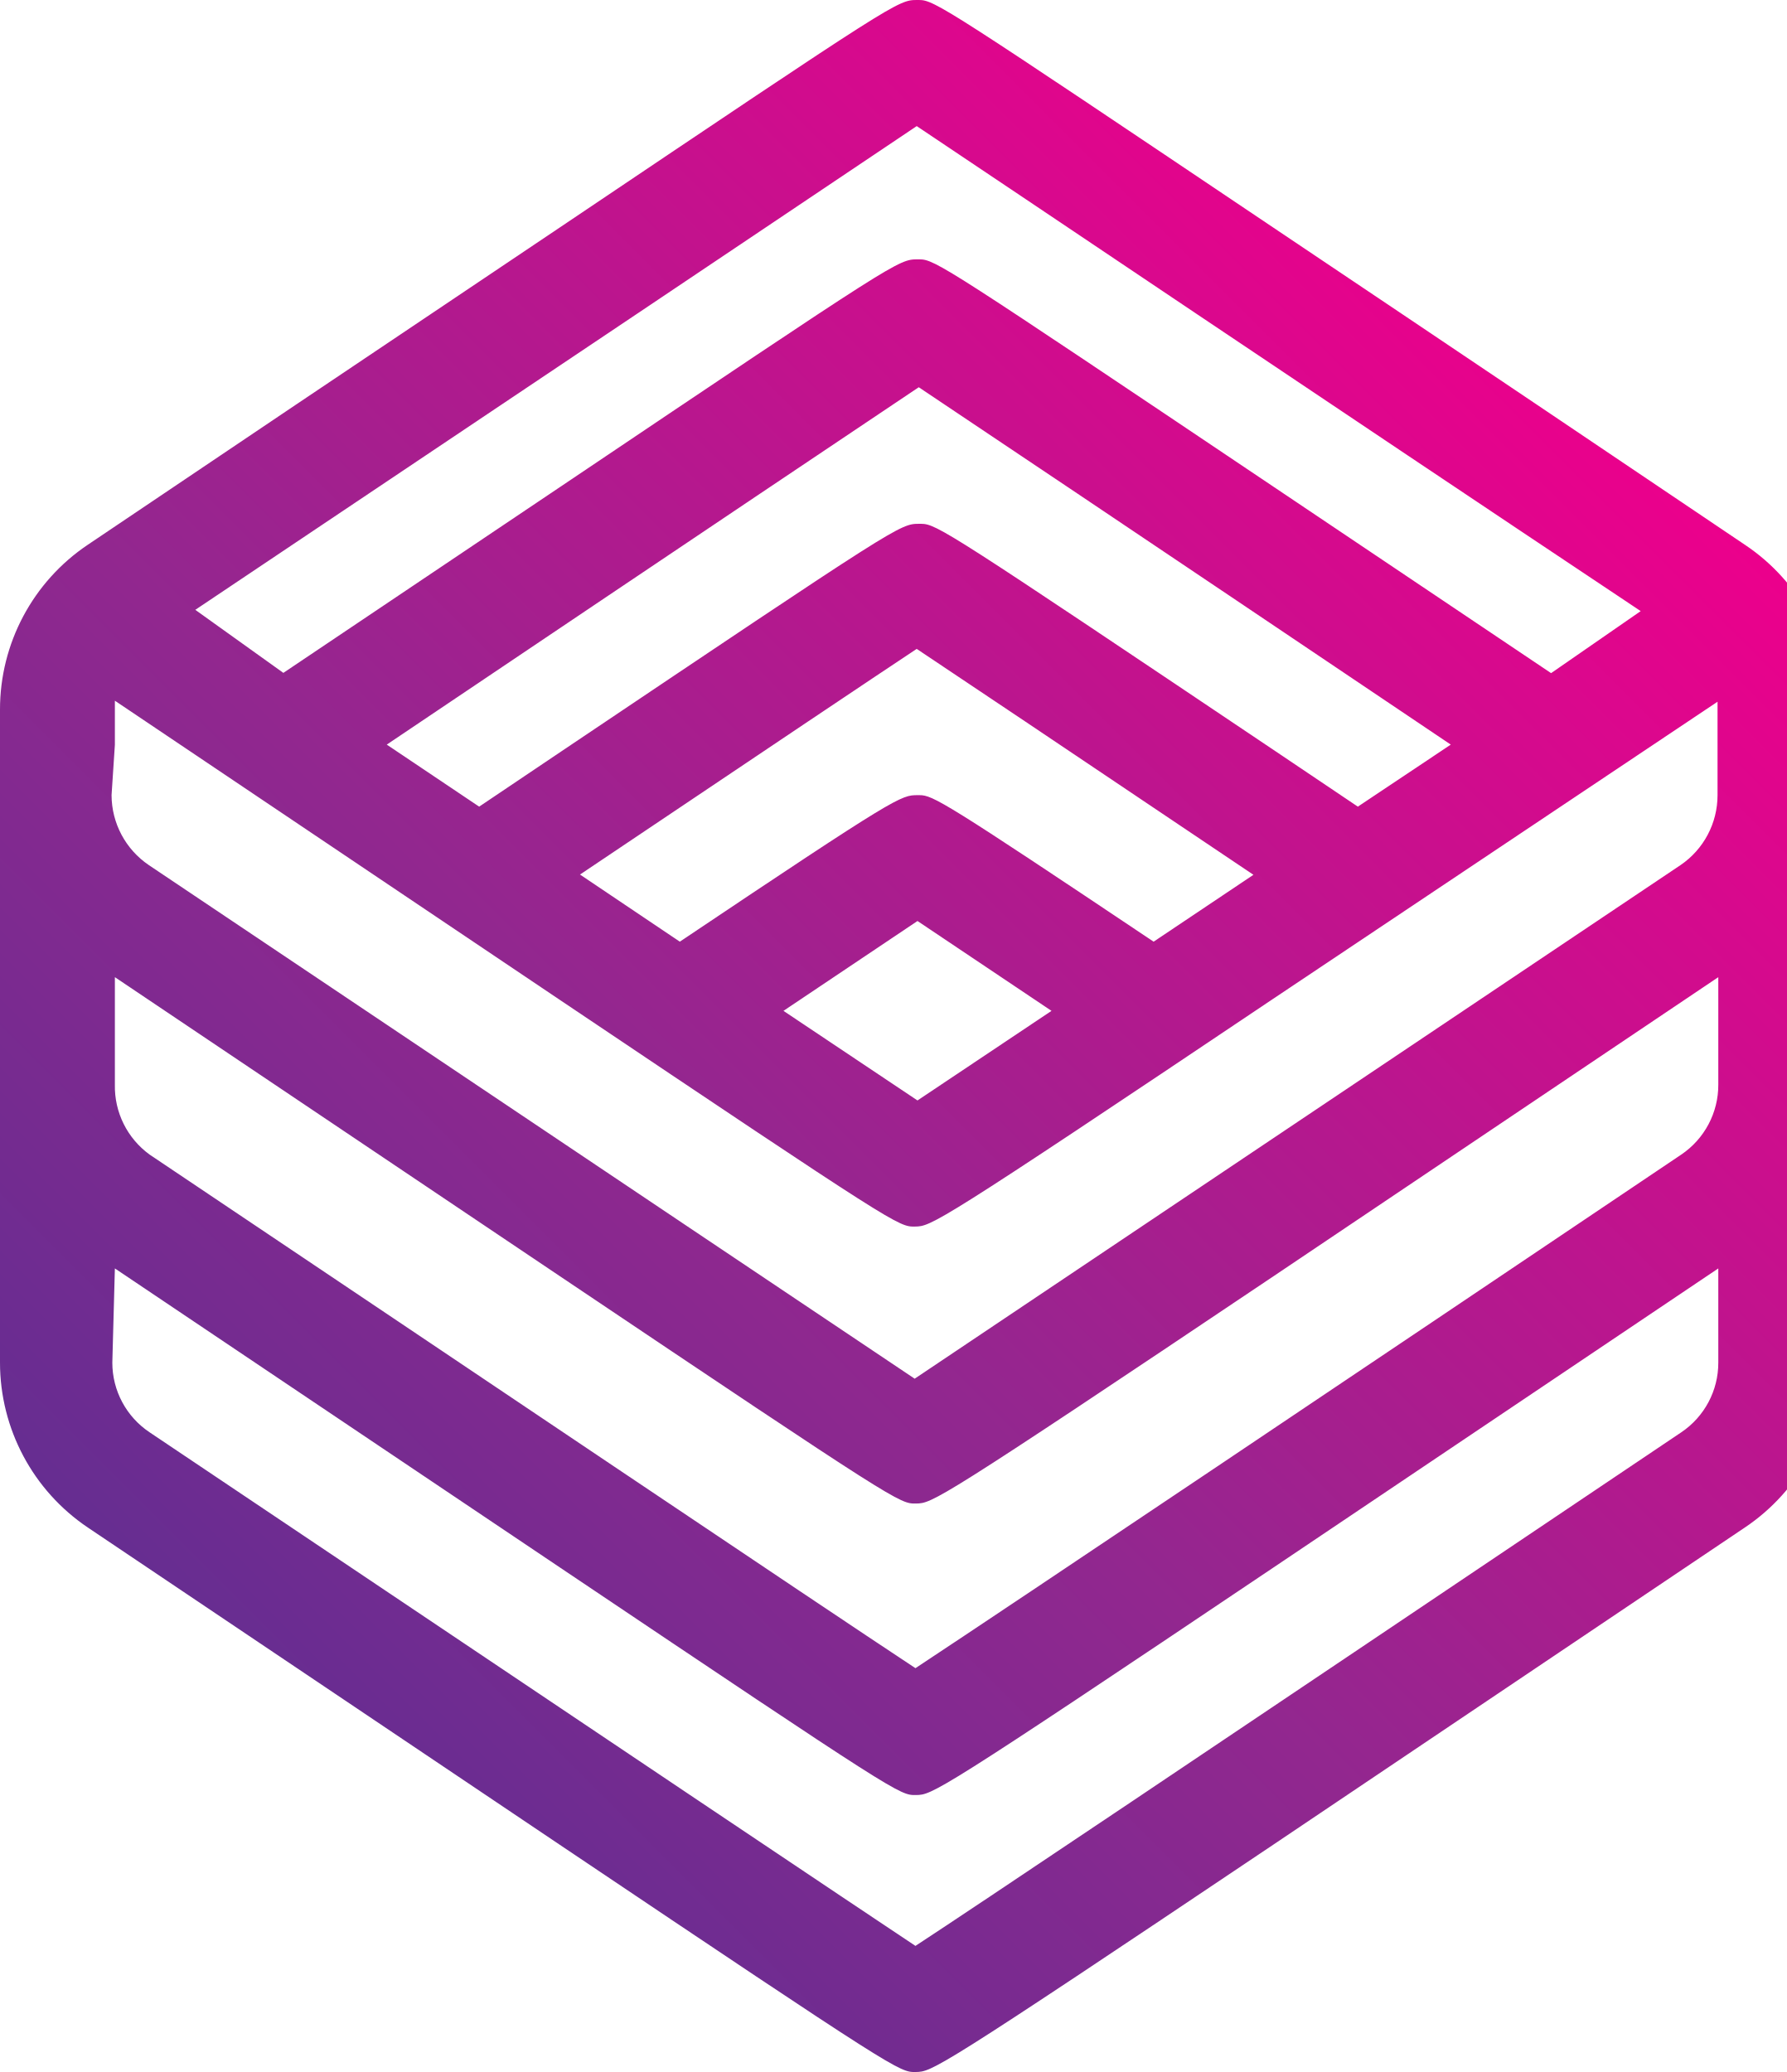
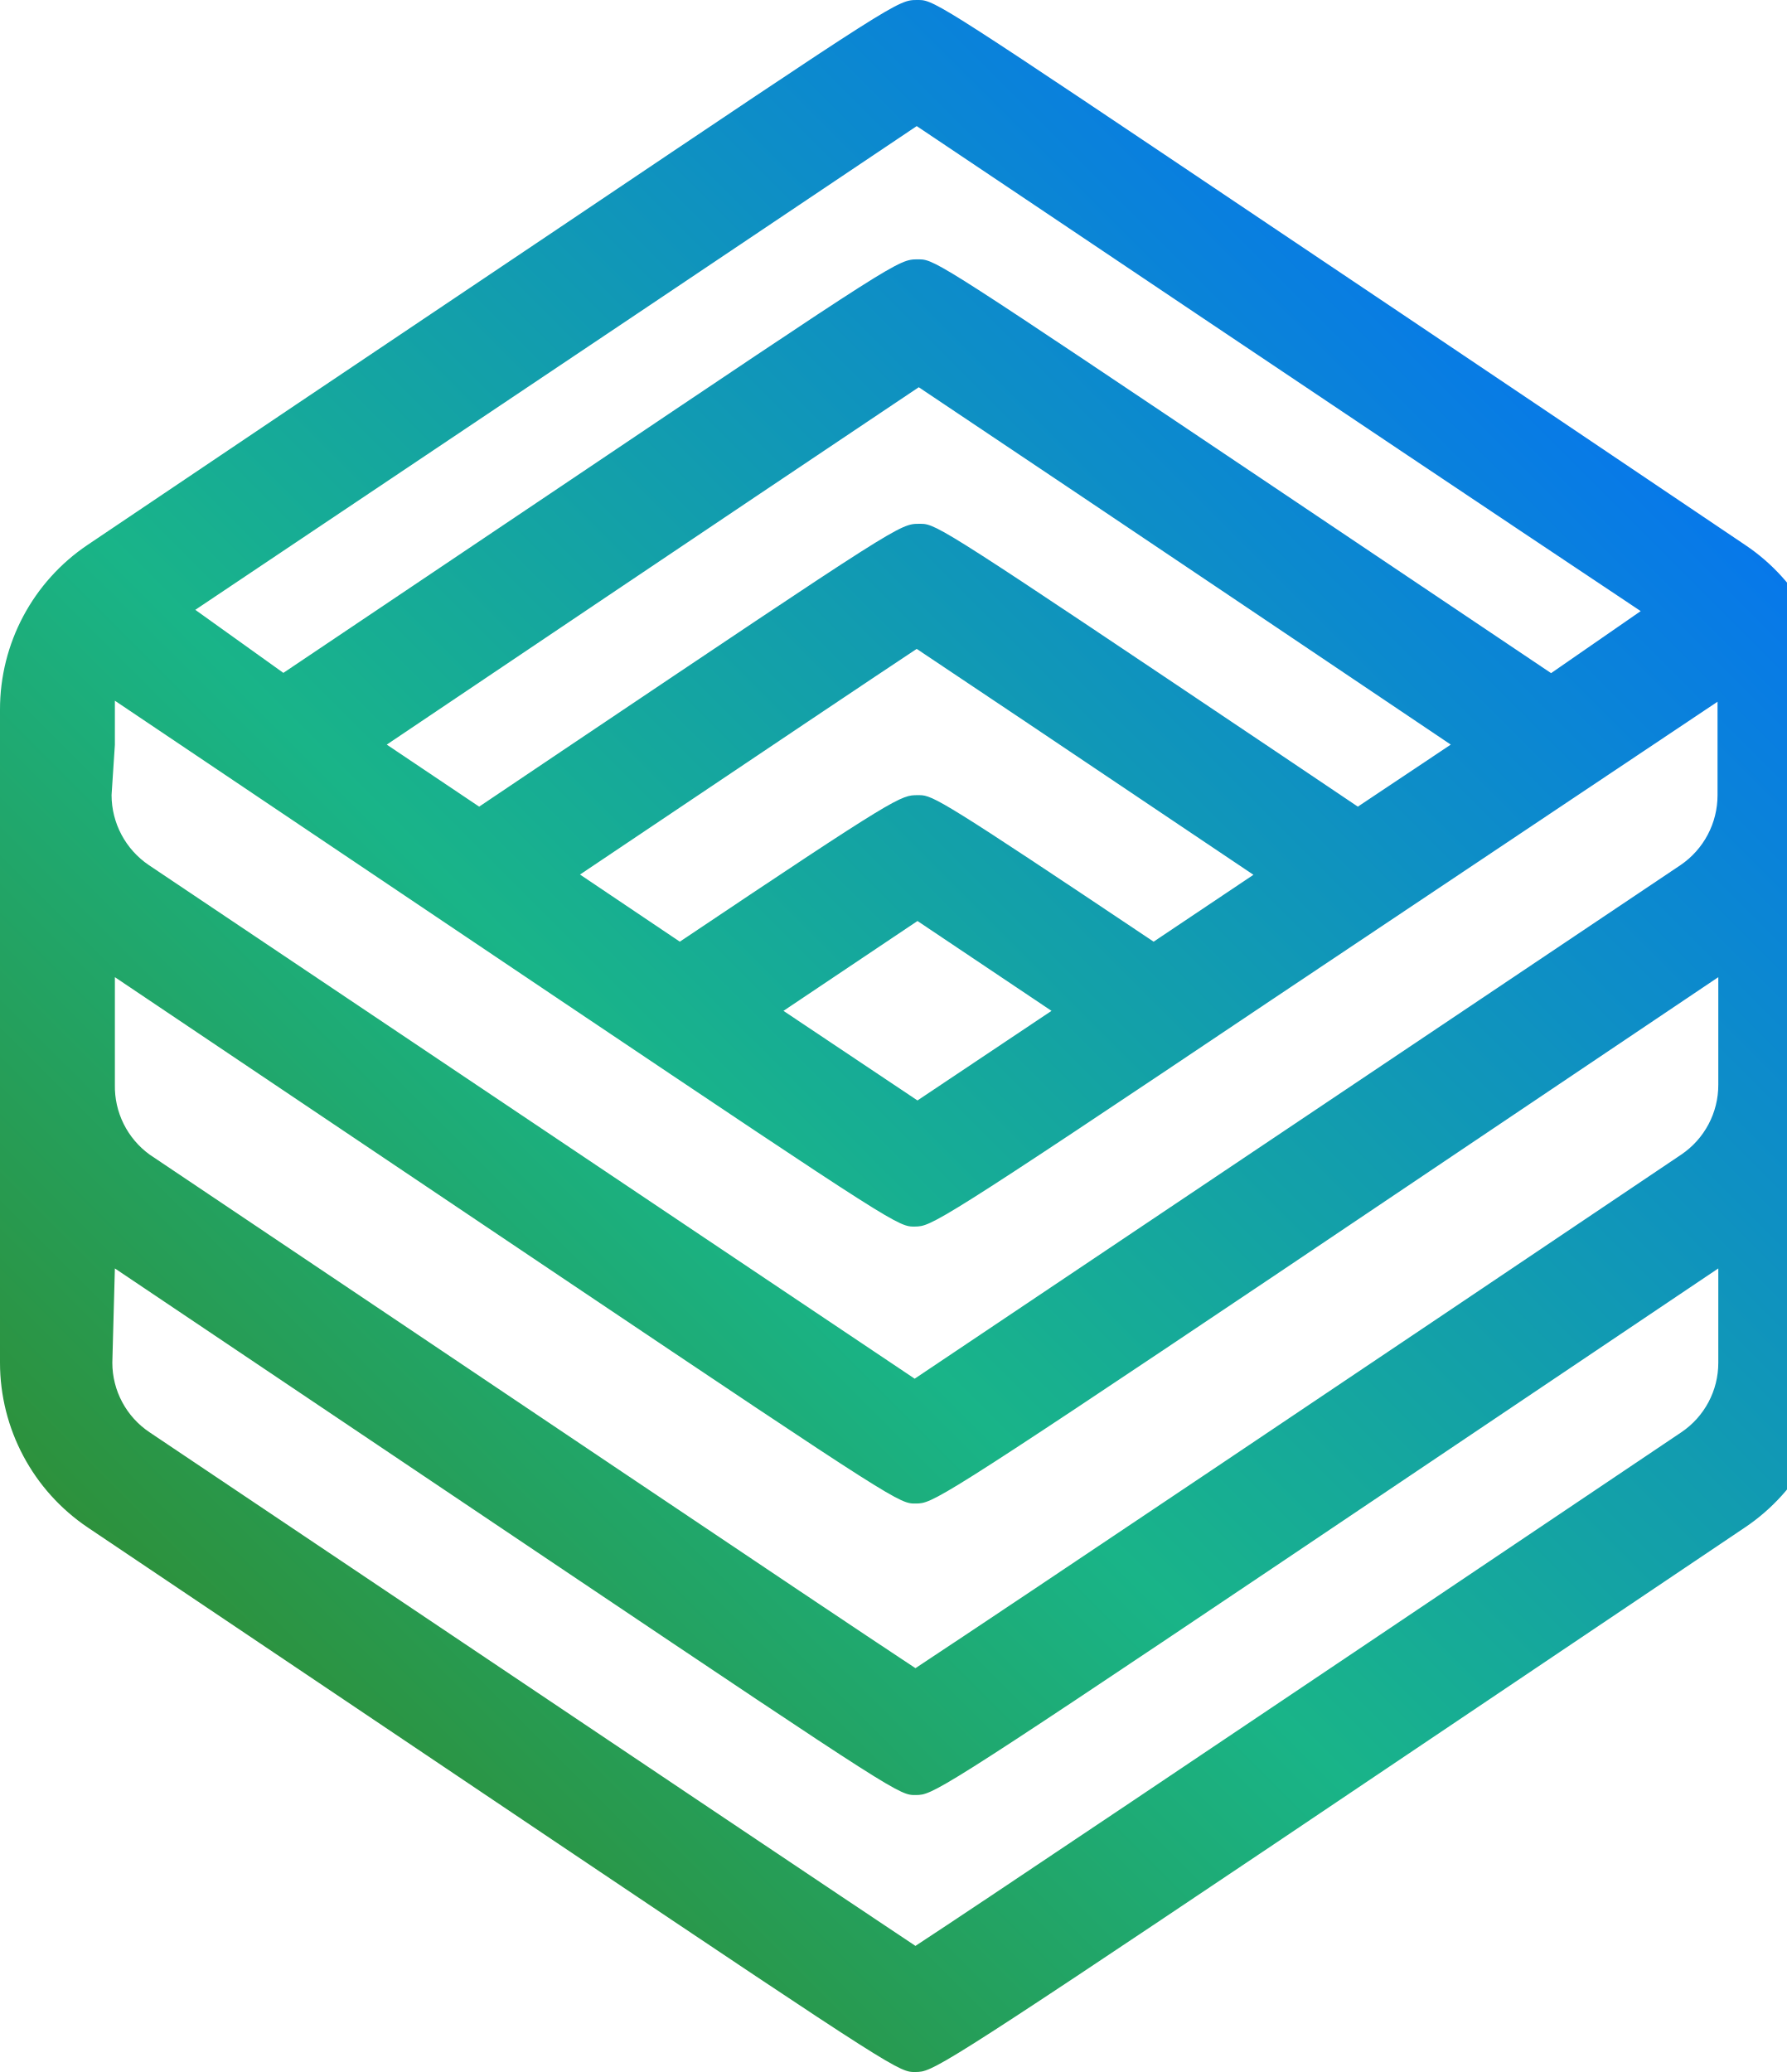
<svg xmlns="http://www.w3.org/2000/svg" viewBox="0 0 70 81.17">
  <defs>
    <style>
      .cls-1 {
        fill: url(#linear-gradient);
      }
    </style>
    <linearGradient id="linear-gradient" x1="386.59" y1="772.98" x2="334.67" y2="824.91" gradientTransform="translate(501.04 1070.04) rotate(180)" gradientUnits="userSpaceOnUse">
-       <stop offset="0" stop-color="#662d91" />
-       <stop offset="0.38" stop-color="#92278f" />
-       <stop offset="1" stop-color="#ec008c" />
+       <stop offset="0" stop-color="#2d913cff" />
+       <stop offset="0.38" stop-color="#19b488ff" />
+       <stop offset="1" stop-color="#0778eaff" />
    </linearGradient>
  </defs>
  <g id="Techbox_Logo" data-name="Techbox Logo">
    <path class="cls-1" d="M107.94,290.35l18.49,12.43c13.28,8.92,13.3,8.91,13.94,8.9s.74,0,14-8.9l18.48-12.43a7.78,7.78,0,0,0,3.45-6.46V258.31a7.75,7.75,0,0,0-3.45-6.46c-3.87-2.61-11.65-7.85-18.48-12.43-12.77-8.58-13.26-8.91-13.87-8.91h-.07c-.76,0-.75,0-14,8.91-6.83,4.58-14.62,9.82-18.49,12.43a7.77,7.77,0,0,0-3.44,6.46v25.58A7.79,7.79,0,0,0,107.94,290.35Zm32.47-54.9c3.79,2.53,16,10.76,28.36,19l-3.51,2.43-10.87-7.3c-12.78-8.58-13.26-8.91-13.87-8.91h-.07c-.76,0-.75,0-14,8.91l-10.85,7.29-3.45-2.47C124.42,246.18,136.62,238,140.41,235.45Zm9.28,31.95c-8.2-5.49-8.65-5.74-9.17-5.74h-.07c-.66,0-.76,0-9.32,5.74l-3.91-2.63c7.86-5.28,11.56-7.76,13.19-8.84,1.62,1.08,5.34,3.57,13.19,8.85Zm-4,2.71-5.25,3.51-5.25-3.51,5.25-3.52Zm12-8-3.24-2.18c-12.78-8.58-13.26-8.9-13.87-8.9h-.07c-.76,0-.75,0-14,8.9l-3.24,2.18-3.62-2.43c13.3-8.95,18.75-12.6,20.84-14,2.08,1.39,7.56,5.06,20.84,14ZM109,259.69v-1.38c0-.12,0-.23,0-.35l17.4,11.7c13.28,8.92,13.3,8.91,13.94,8.9s.74,0,14-8.9L171.78,258c0,.12,0,.23,0,.35v3.31a3.31,3.31,0,0,1-1.45,2.74l-30,20.12c-2.51-1.68-9.88-6.62-30-20.12a3.32,3.32,0,0,1-1.46-2.74Zm0,9.1,17.44,11.72c13.28,8.92,13.3,8.91,13.94,8.9s.74,0,14-8.9l17.43-11.72V273a3.29,3.29,0,0,1-1.45,2.74c-12.84,8.64-26,17.48-30,20.12-4-2.64-17.12-11.48-30-20.12A3.3,3.3,0,0,1,109,273Zm0,11.41,17.44,11.72c13.28,8.92,13.3,8.92,13.94,8.91s.74,0,14-8.91l17.43-11.72v3.69a3.28,3.28,0,0,1-1.45,2.73c-20.09,13.51-27.45,18.45-30,20.12-2.51-1.67-9.88-6.61-30-20.12a3.28,3.28,0,0,1-1.46-2.73Z" transform="translate(-104.5 -230.51)" />
  </g>
</svg>
